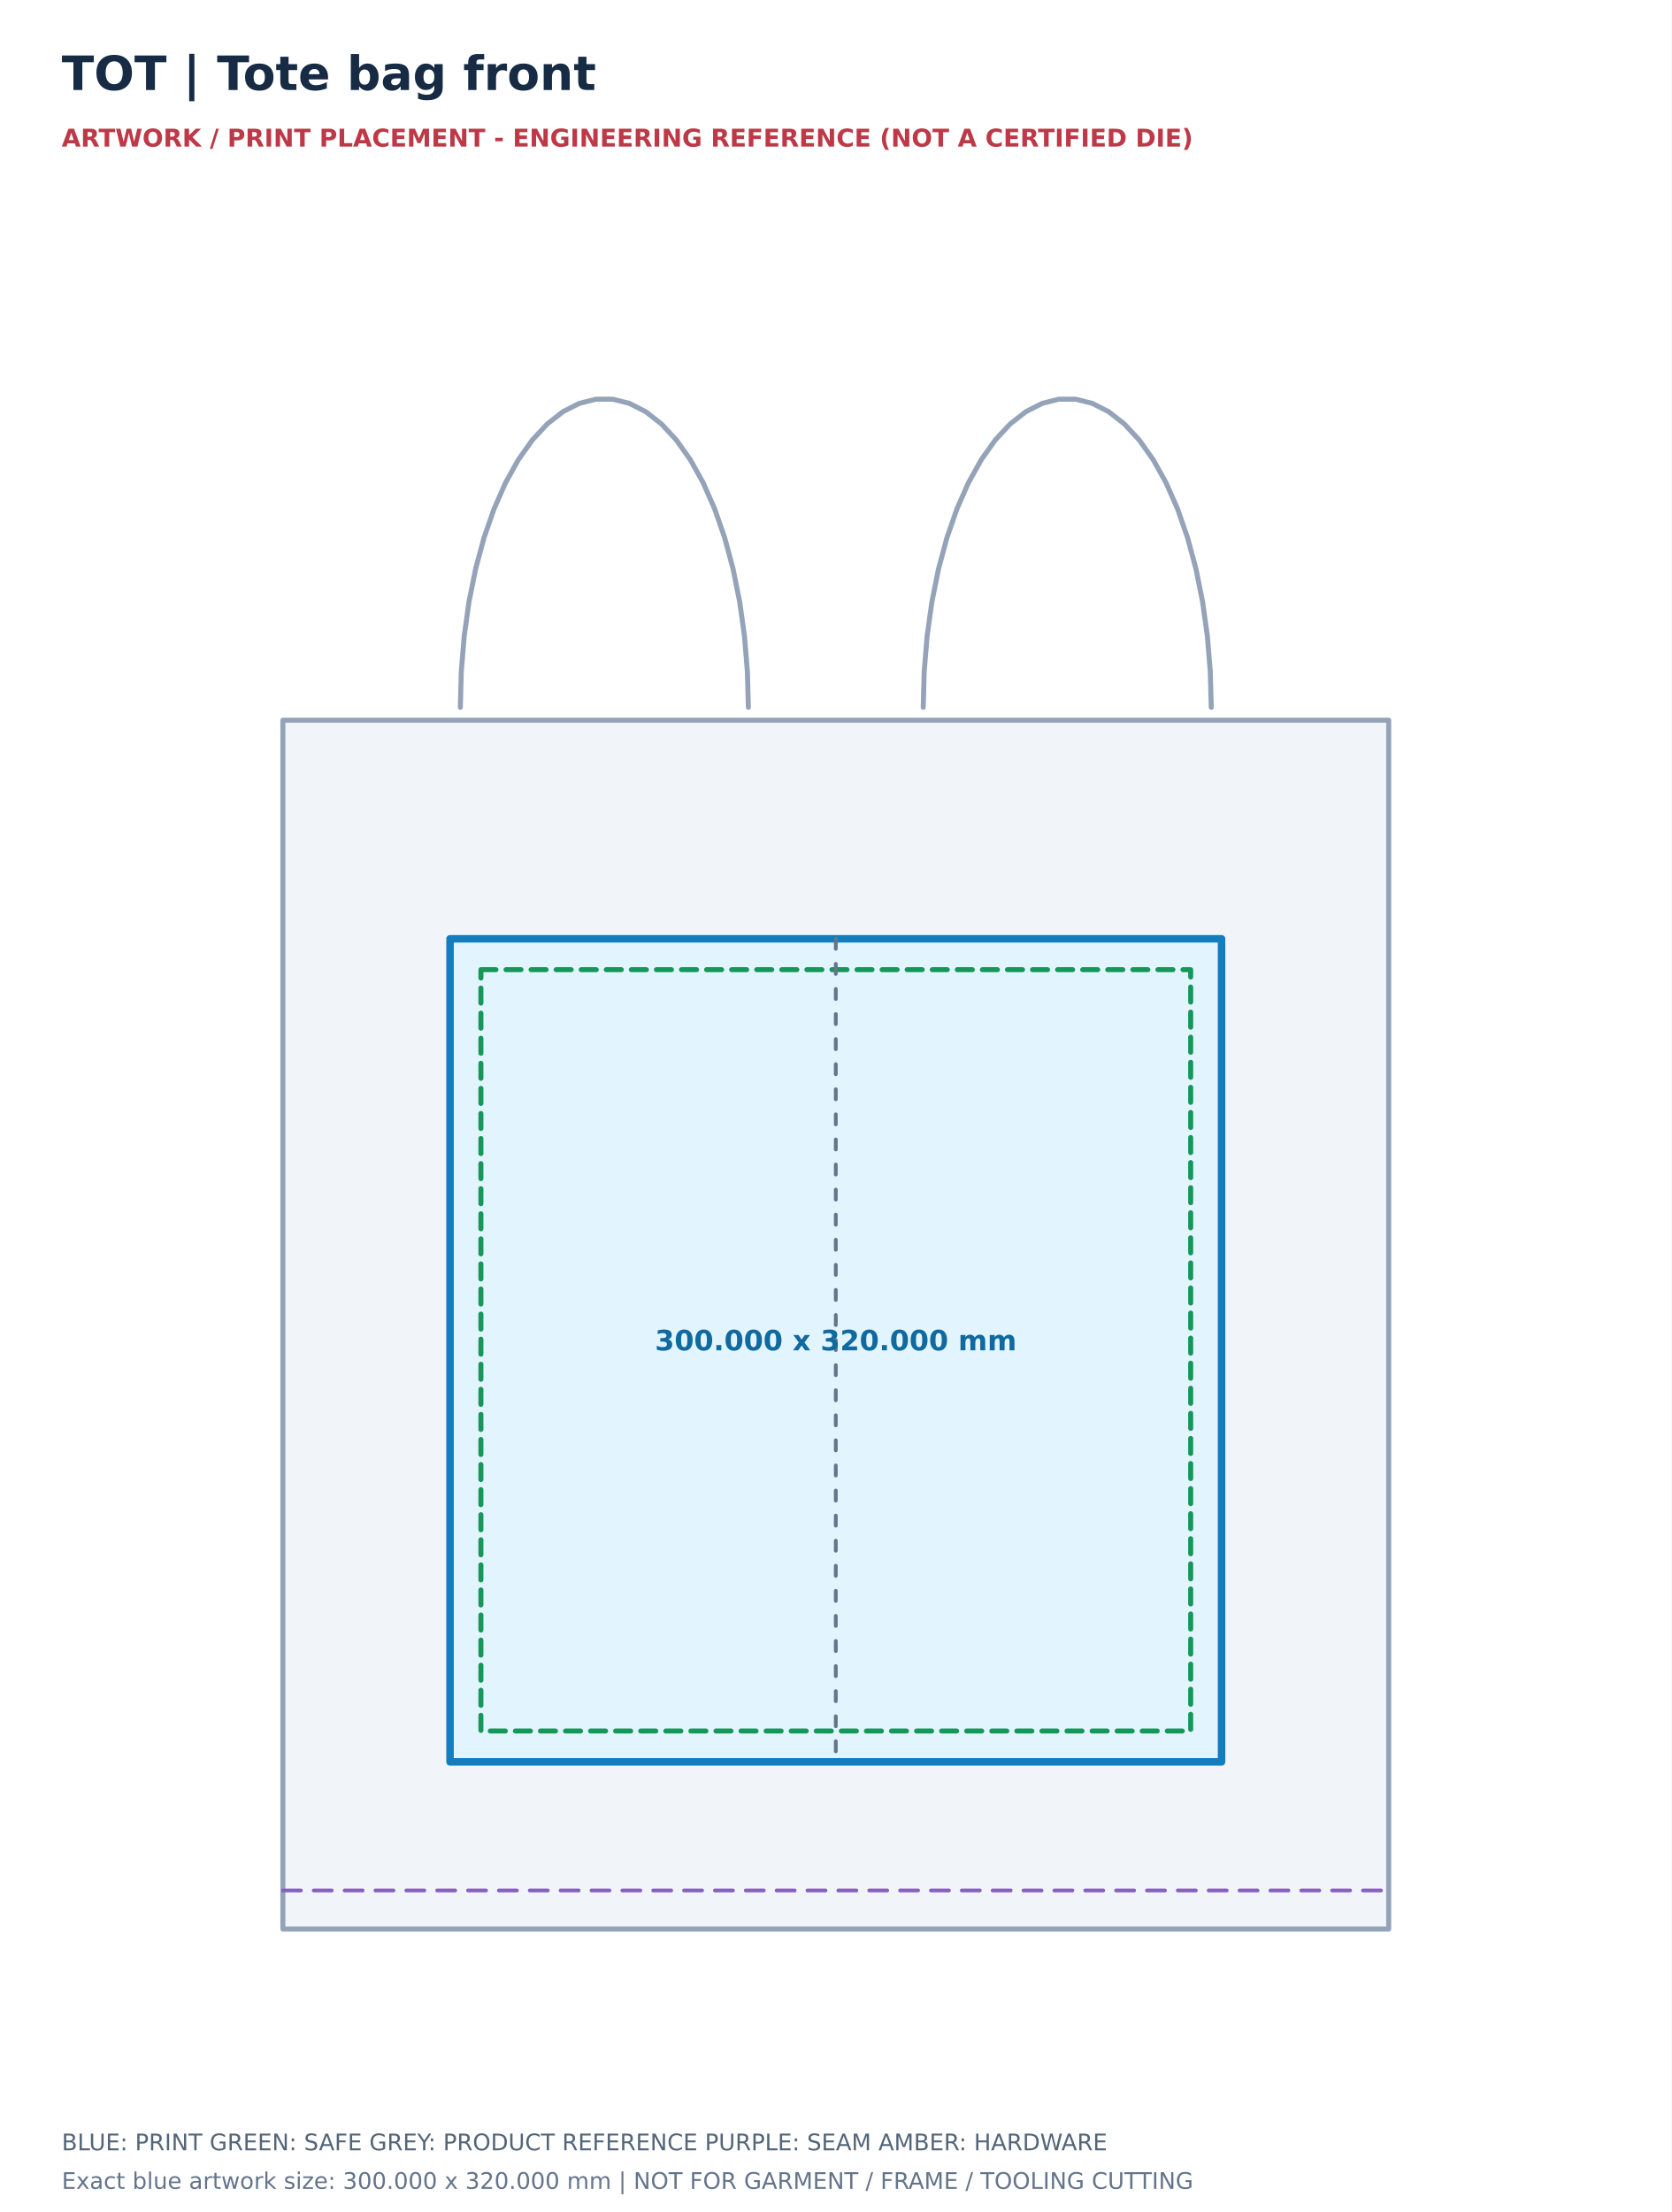
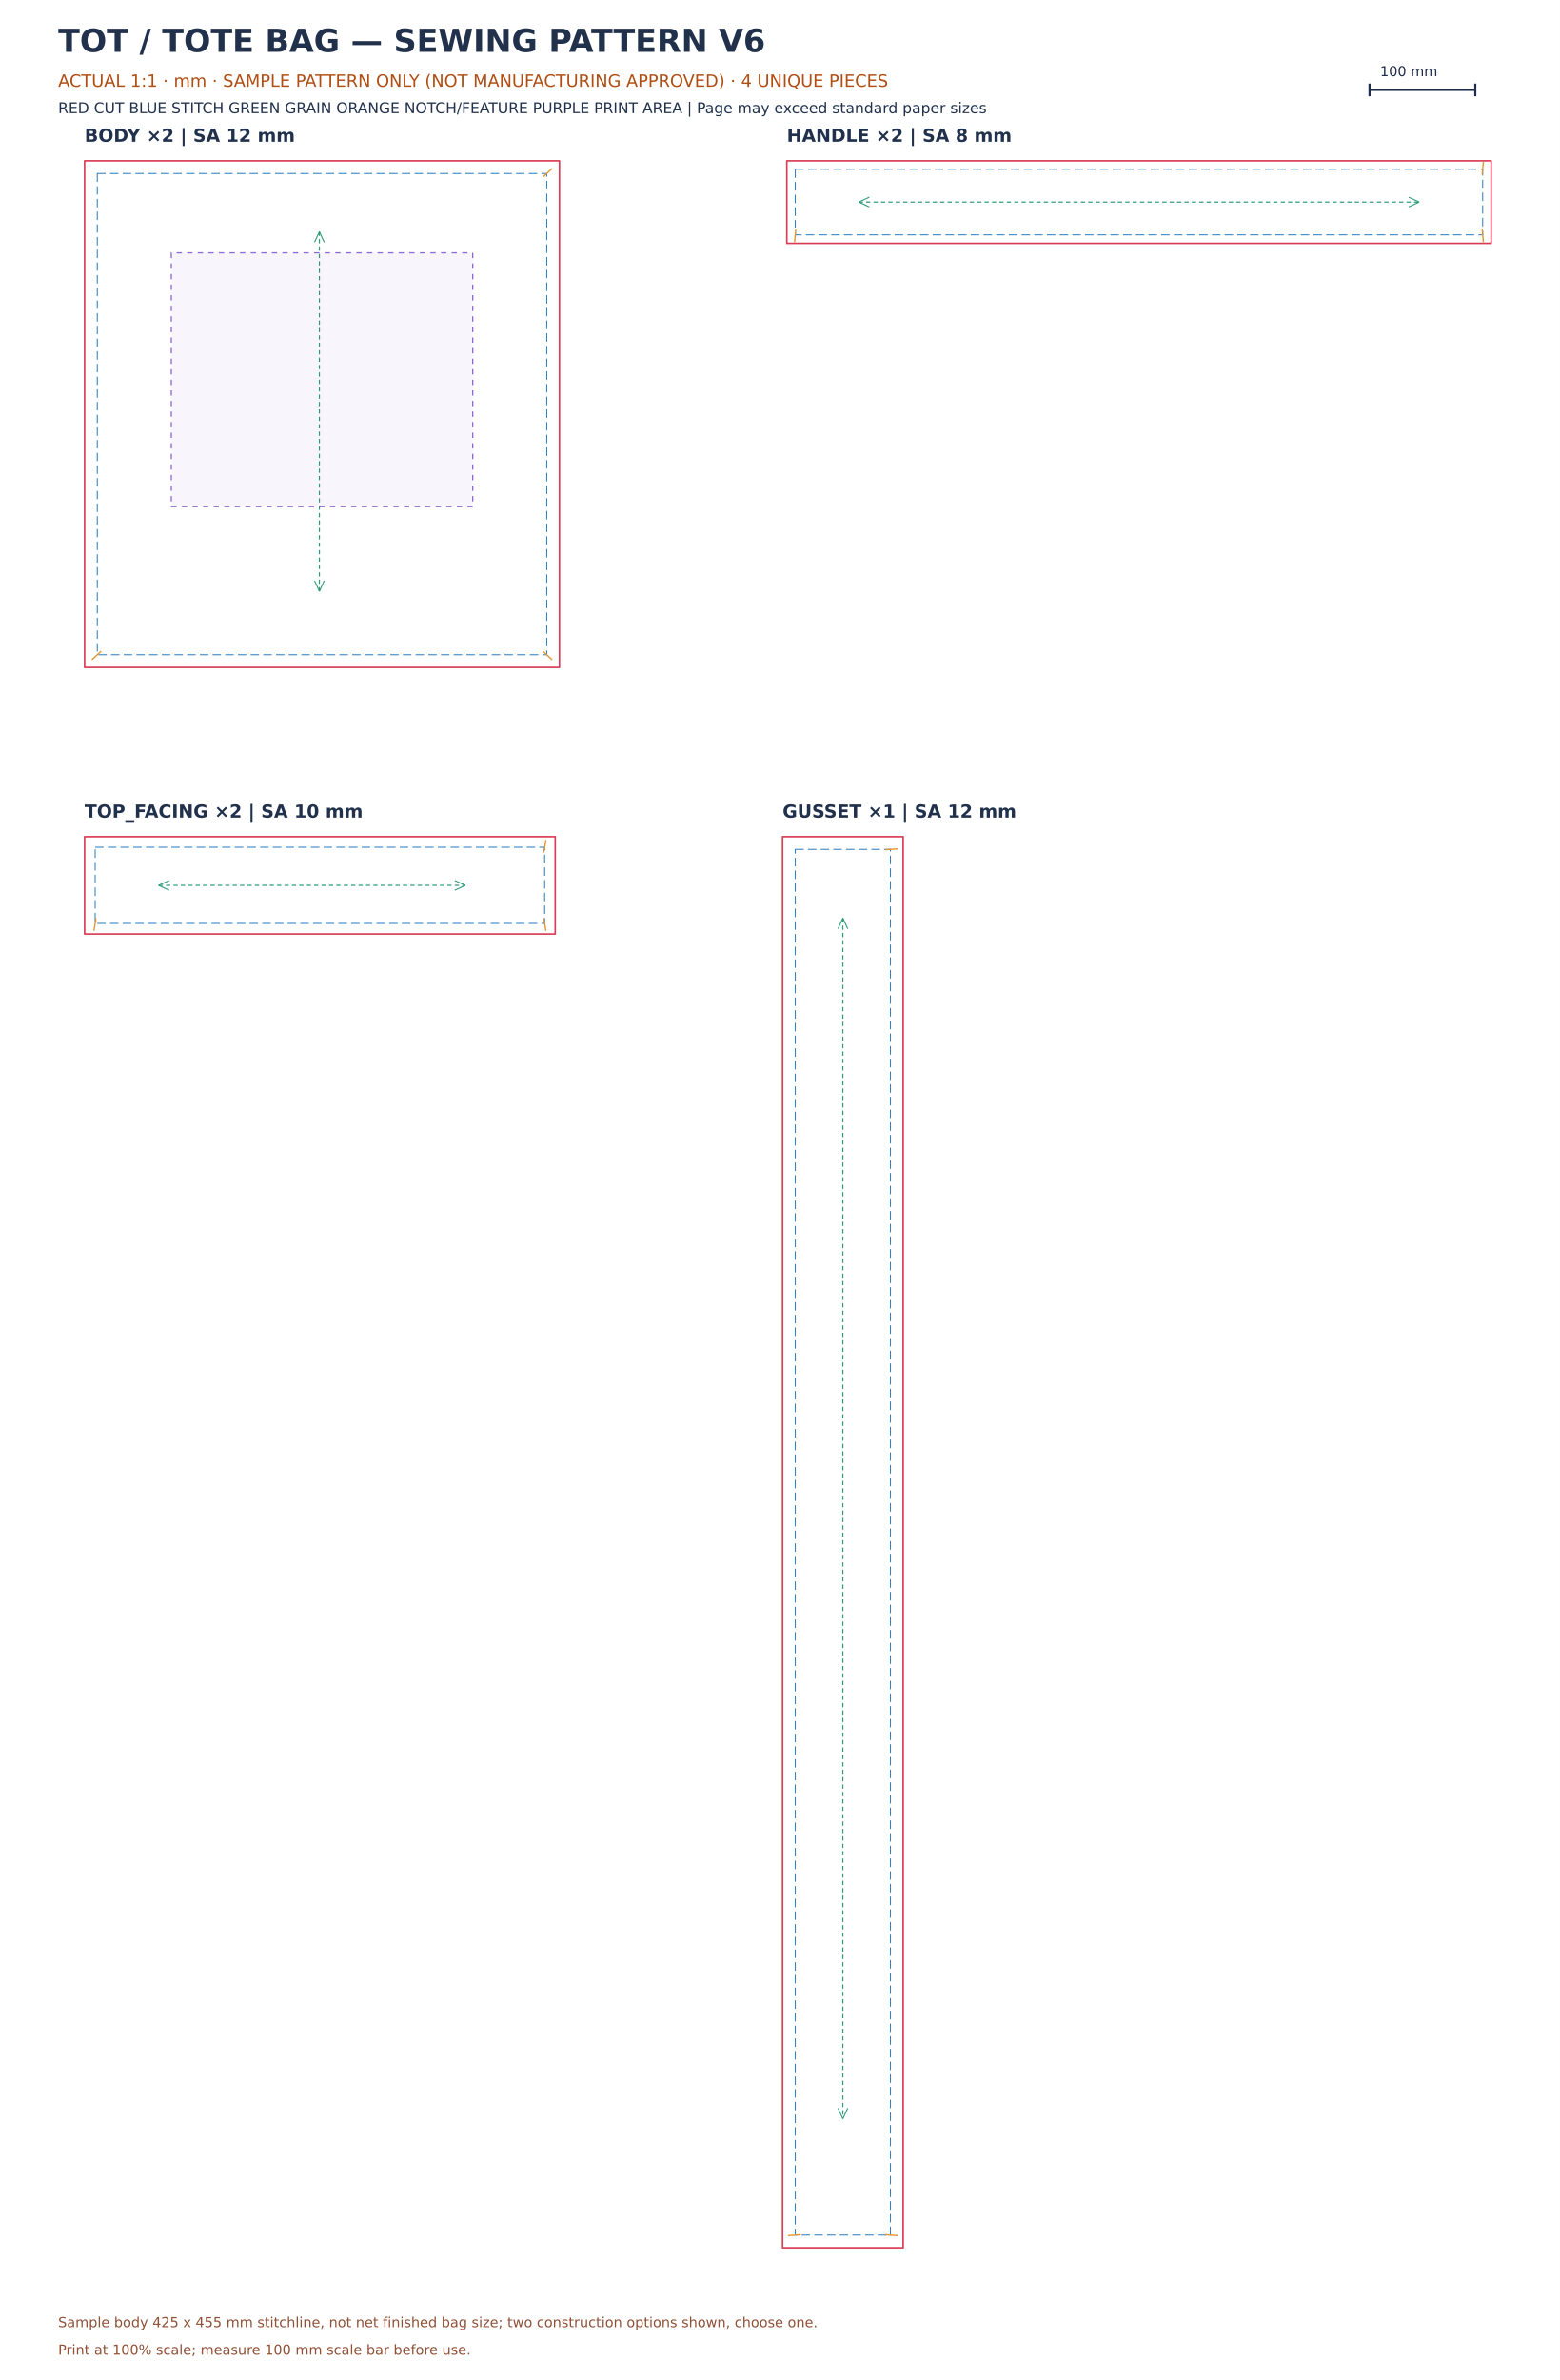
- <svg xmlns="http://www.w3.org/2000/svg" baseProfile="full" height="860.000mm" version="1.1" viewBox="0 0 650.000 860.000" width="650.000mm">
+ <svg xmlns="http://www.w3.org/2000/svg" baseProfile="full" height="2250mm" version="1.1" viewBox="0 0 1475 2250" width="1475mm">
  <defs />
-   <rect fill="#ffffff" height="860" width="650" x="0" y="0" />
-   <g id="PRODUCT_REFERENCE">
-     <polygon fill="#f1f5f9" points="110,280 540,280 540,750 110,750" stroke="#94a3b8" stroke-linecap="round" stroke-linejoin="round" stroke-width="1.95" />
-     <polyline fill="none" points="179.0,275.0 179.379,261.069 180.509,247.326 182.377,233.958 184.957,221.144 188.213,209.059 192.102,197.865 196.57,187.715 201.559,178.745 207,171.077 212.82,164.814 218.939,160.041 225.276,156.823 231.744,155.203 238.256,155.203 244.724,156.823 251.061,160.041 257.18,164.814 263,171.077 268.441,178.745 273.43,187.715 277.898,197.865 281.787,209.059 285.043,221.144 287.623,233.958 289.491,247.326 290.621,261.069 291.0,275" stroke="#94a3b8" stroke-linecap="round" stroke-linejoin="round" stroke-width="1.95" />
-     <polyline fill="none" points="359.0,275.0 359.379,261.069 360.509,247.326 362.377,233.958 364.957,221.144 368.213,209.059 372.102,197.865 376.57,187.715 381.559,178.745 387.0,171.077 392.82,164.814 398.939,160.041 405.276,156.823 411.744,155.203 418.256,155.203 424.724,156.823 431.061,160.041 437.18,164.814 443,171.077 448.441,178.745 453.43,187.715 457.898,197.865 461.787,209.059 465.043,221.144 467.623,233.958 469.491,247.326 470.621,261.069 471.0,275" stroke="#94a3b8" stroke-linecap="round" stroke-linejoin="round" stroke-width="1.95" />
+   <rect fill="#ffffff" height="2250" width="1475" x="0" y="0" />
+   <g id="CUT">
+     <polygon fill="none" points="80.0,152.0 80.0,631.0 529.0,631.0 529.0,152.0" stroke="#d83b55" stroke-linejoin="round" stroke-width="1.5" />
+     <polygon fill="none" points="744.0,152.0 744.0,230.0 1410.0,230.0 1410.0,152.0" stroke="#d83b55" stroke-linejoin="round" stroke-width="1.5" />
+     <polygon fill="none" points="80.0,791.0 80.0,883.0 525.0,883.0 525.0,791.0" stroke="#d83b55" stroke-linejoin="round" stroke-width="1.5" />
+     <polygon fill="none" points="740.0,791.0 740.0,2125.0 854.0,2125.0 854.0,791.0" stroke="#d83b55" stroke-linejoin="round" stroke-width="1.5" />
  </g>
-   <g id="ARTWORK_PRINT">
-     <polygon fill="#e2f5ff" points="175.0,365 475.0,365 475.0,685 175.0,685" stroke="#147dbe" stroke-linecap="round" stroke-linejoin="round" stroke-width="2.925" />
+   <g id="STITCH">
+     <polygon fill="none" points="92.0,164.0 517.0,164.0 517.0,619.0 92.0,619.0" stroke="#267bbd" stroke-dasharray="8,4" stroke-width="0.9" />
+     <polygon fill="none" points="752.0,160.0 1402.0,160.0 1402.0,222.0 752.0,222.0" stroke="#267bbd" stroke-dasharray="8,4" stroke-width="0.9" />
+     <polygon fill="none" points="90.0,801.0 515.0,801.0 515.0,873.0 90.0,873.0" stroke="#267bbd" stroke-dasharray="8,4" stroke-width="0.9" />
+     <polygon fill="none" points="752.0,803.0 842.0,803.0 842.0,2113.0 752.0,2113.0" stroke="#267bbd" stroke-dasharray="8,4" stroke-width="0.9" />
  </g>
-   <g id="SAFE_REFERENCE">
-     <polygon fill="none" points="187.0,377 463.0,377 463.0,673 187.0,673" stroke="#16975a" stroke-dasharray="5.85 3.9" stroke-linecap="round" stroke-linejoin="round" stroke-width="1.95" />
+   <g id="GRAIN">
+     <line stroke="#2e9b74" stroke-dasharray="4,3" stroke-width="1.1" x1="302.0" x2="302.0" y1="219.0" y2="559.0" />
+     <line stroke="#2e9b74" stroke-width="1" x1="302.0" x2="306.586" y1="219.0" y2="228.999" />
+     <line stroke="#2e9b74" stroke-width="1" x1="302.0" x2="297.414" y1="219.0" y2="228.999" />
+     <line stroke="#2e9b74" stroke-width="1" x1="302.0" x2="297.414" y1="559.0" y2="549.001" />
+     <line stroke="#2e9b74" stroke-width="1" x1="302.0" x2="306.586" y1="559.0" y2="549.001" />
+     <line stroke="#2e9b74" stroke-dasharray="4,3" stroke-width="1.1" x1="812.0" x2="1342.0" y1="191.0" y2="191.0" />
+     <line stroke="#2e9b74" stroke-width="1" x1="812.0" x2="821.999" y1="191.0" y2="186.414" />
+     <line stroke="#2e9b74" stroke-width="1" x1="812.0" x2="821.999" y1="191.0" y2="195.586" />
+     <line stroke="#2e9b74" stroke-width="1" x1="1342.0" x2="1332.001" y1="191.0" y2="195.586" />
+     <line stroke="#2e9b74" stroke-width="1" x1="1342.0" x2="1332.001" y1="191.0" y2="186.414" />
+     <line stroke="#2e9b74" stroke-dasharray="4,3" stroke-width="1.1" x1="150.0" x2="440.0" y1="837.0" y2="837.0" />
+     <line stroke="#2e9b74" stroke-width="1" x1="150.0" x2="159.999" y1="837.0" y2="832.414" />
+     <line stroke="#2e9b74" stroke-width="1" x1="150.0" x2="159.999" y1="837.0" y2="841.586" />
+     <line stroke="#2e9b74" stroke-width="1" x1="440.0" x2="430.001" y1="837.0" y2="841.586" />
+     <line stroke="#2e9b74" stroke-width="1" x1="440.0" x2="430.001" y1="837.0" y2="832.414" />
+     <line stroke="#2e9b74" stroke-dasharray="4,3" stroke-width="1.1" x1="797.0" x2="797.0" y1="868.0" y2="2003.0" />
+     <line stroke="#2e9b74" stroke-width="1" x1="797.0" x2="801.586" y1="868.0" y2="877.999" />
+     <line stroke="#2e9b74" stroke-width="1" x1="797.0" x2="792.414" y1="868.0" y2="877.999" />
+     <line stroke="#2e9b74" stroke-width="1" x1="797.0" x2="792.414" y1="2003.0" y2="1993.001" />
+     <line stroke="#2e9b74" stroke-width="1" x1="797.0" x2="801.586" y1="2003.0" y2="1993.001" />
  </g>
-   <g id="BLEED_REFERENCE" />
-   <g id="SEAM_REFERENCE">
-     <polyline fill="none" points="110,735 540,735" stroke="#8660c1" stroke-dasharray="7 5" stroke-linecap="round" stroke-linejoin="round" stroke-width="1.462" />
+   <g id="MARK">
+     <line stroke="#e1942e" stroke-width="1.25" x1="513.346" x2="522.116" y1="167.413" y2="159.222" />
+     <line stroke="#e1942e" stroke-width="1.25" x1="513.346" x2="522.116" y1="615.587" y2="623.778" />
+     <line stroke="#e1942e" stroke-width="1.25" x1="95.654" x2="86.884" y1="615.587" y2="623.778" />
+     <line stroke="#e1942e" stroke-width="1.25" x1="1401.525" x2="1402.665" y1="164.977" y2="153.032" />
+     <line stroke="#e1942e" stroke-width="1.25" x1="1401.525" x2="1402.665" y1="217.023" y2="228.968" />
+     <line stroke="#e1942e" stroke-width="1.25" x1="752.475" x2="751.335" y1="217.023" y2="228.968" />
+     <line stroke="#e1942e" stroke-width="1.25" x1="514.165" x2="516.169" y1="805.93" y2="794.098" />
+     <line stroke="#e1942e" stroke-width="1.25" x1="514.165" x2="516.169" y1="868.07" y2="879.902" />
+     <line stroke="#e1942e" stroke-width="1.25" x1="90.835" x2="88.831" y1="868.07" y2="879.902" />
+     <line stroke="#e1942e" stroke-width="1.25" x1="837.012" x2="848.984" y1="803.343" y2="802.52" />
+     <line stroke="#e1942e" stroke-width="1.25" x1="837.012" x2="848.984" y1="2112.657" y2="2113.48" />
+     <line stroke="#e1942e" stroke-width="1.25" x1="756.988" x2="745.016" y1="2112.657" y2="2113.48" />
+     <line stroke="#202d4a" stroke-width="2" x1="1295" x2="1395" y1="85" y2="85" />
+     <line stroke="#202d4a" stroke-width="2" x1="1295" x2="1295" y1="79" y2="91" />
+     <line stroke="#202d4a" stroke-width="2" x1="1395" x2="1395" y1="79" y2="91" />
  </g>
-   <g id="HARDWARE_REFERENCE" />
-   <g id="CENTER_REFERENCE">
-     <polyline fill="none" points="325.0,365 325.0,685" stroke="#64748b" stroke-dasharray="3.9 5.85" stroke-linecap="round" stroke-linejoin="round" stroke-width="1.462" />
+   <g id="PRINT">
+     <polygon fill="#8d6ad6" fill-opacity="0.065" points="162.0,479.0 447.0,479.0 447.0,239.0 162.0,239.0" stroke="#8d6ad6" stroke-dasharray="5,5" stroke-width="1.2" />
  </g>
-   <g id="TRIM_REFERENCE" />
-   <text fill="#106a9f" font-family="DejaVu Sans,Arial,sans-serif" font-size="10.92" font-weight="bold" text-anchor="middle" x="325.0" y="525.0">300.000 x 320.000 mm</text>
-   <text fill="#172b45" font-family="DejaVu Sans,Arial,sans-serif" font-size="18.428" font-weight="bold" x="24" y="35">TOT  |  Tote bag front</text>
-   <text fill="#bd3947" font-family="DejaVu Sans,Arial,sans-serif" font-size="9.555" font-weight="bold" x="24" y="57">ARTWORK / PRINT PLACEMENT - ENGINEERING REFERENCE (NOT A CERTIFIED DIE)</text>
-   <text fill="#536579" font-family="DejaVu Sans,Arial,sans-serif" font-size="8.873" font-weight="normal" x="24" y="836">BLUE: PRINT   GREEN: SAFE   GREY: PRODUCT REFERENCE   PURPLE: SEAM   AMBER: HARDWARE</text>
-   <text fill="#64748b" font-family="DejaVu Sans,Arial,sans-serif" font-size="8.873" font-weight="normal" x="24" y="851">Exact blue artwork size: 300.000 x 320.000 mm   |   NOT FOR GARMENT / FRAME / TOOLING CUTTING</text>
+   <g id="LABEL">
+     <text fill="#21314c" font-family="DejaVu Sans, Arial" font-size="17" font-weight="bold" x="80.0" y="134.0">BODY  ×2  | SA 12 mm</text>
+     <text fill="#21314c" font-family="DejaVu Sans, Arial" font-size="17" font-weight="bold" x="744.0" y="134.0">HANDLE  ×2  | SA 8 mm</text>
+     <text fill="#21314c" font-family="DejaVu Sans, Arial" font-size="17" font-weight="bold" x="80.0" y="773.0">TOP_FACING  ×2  | SA 10 mm</text>
+     <text fill="#21314c" font-family="DejaVu Sans, Arial" font-size="17" font-weight="bold" x="740.0" y="773.0">GUSSET  ×1  | SA 12 mm</text>
+     <text fill="#21314c" font-family="DejaVu Sans" font-size="30" font-weight="bold" x="55" y="49">TOT  /  TOTE BAG — SEWING PATTERN V6</text>
+     <text fill="#af4d12" font-family="DejaVu Sans" font-size="16" x="55" y="82">ACTUAL 1:1 · mm ·  SAMPLE PATTERN ONLY (NOT MANUFACTURING APPROVED) · 4 UNIQUE PIECES</text>
+     <text fill="#21314c" font-family="DejaVu Sans" font-size="14" x="55" y="107">RED CUT   BLUE STITCH   GREEN GRAIN   ORANGE NOTCH/FEATURE   PURPLE PRINT AREA   |  Page may exceed standard paper sizes</text>
+     <text fill="#8f5036" font-family="DejaVu Sans" font-size="13" x="55" y="2200">Sample body 425 x 455 mm stitchline, not net finished bag size; two construction options shown, choose one.</text>
+     <text fill="#8f5036" font-family="DejaVu Sans" font-size="13" x="55" y="2226">Print at 100% scale; measure 100 mm scale bar before use.</text>
+     <text fill="#202d4a" font-family="DejaVu Sans" font-size="13" x="1305" y="72">100 mm</text>
+   </g>
</svg>
